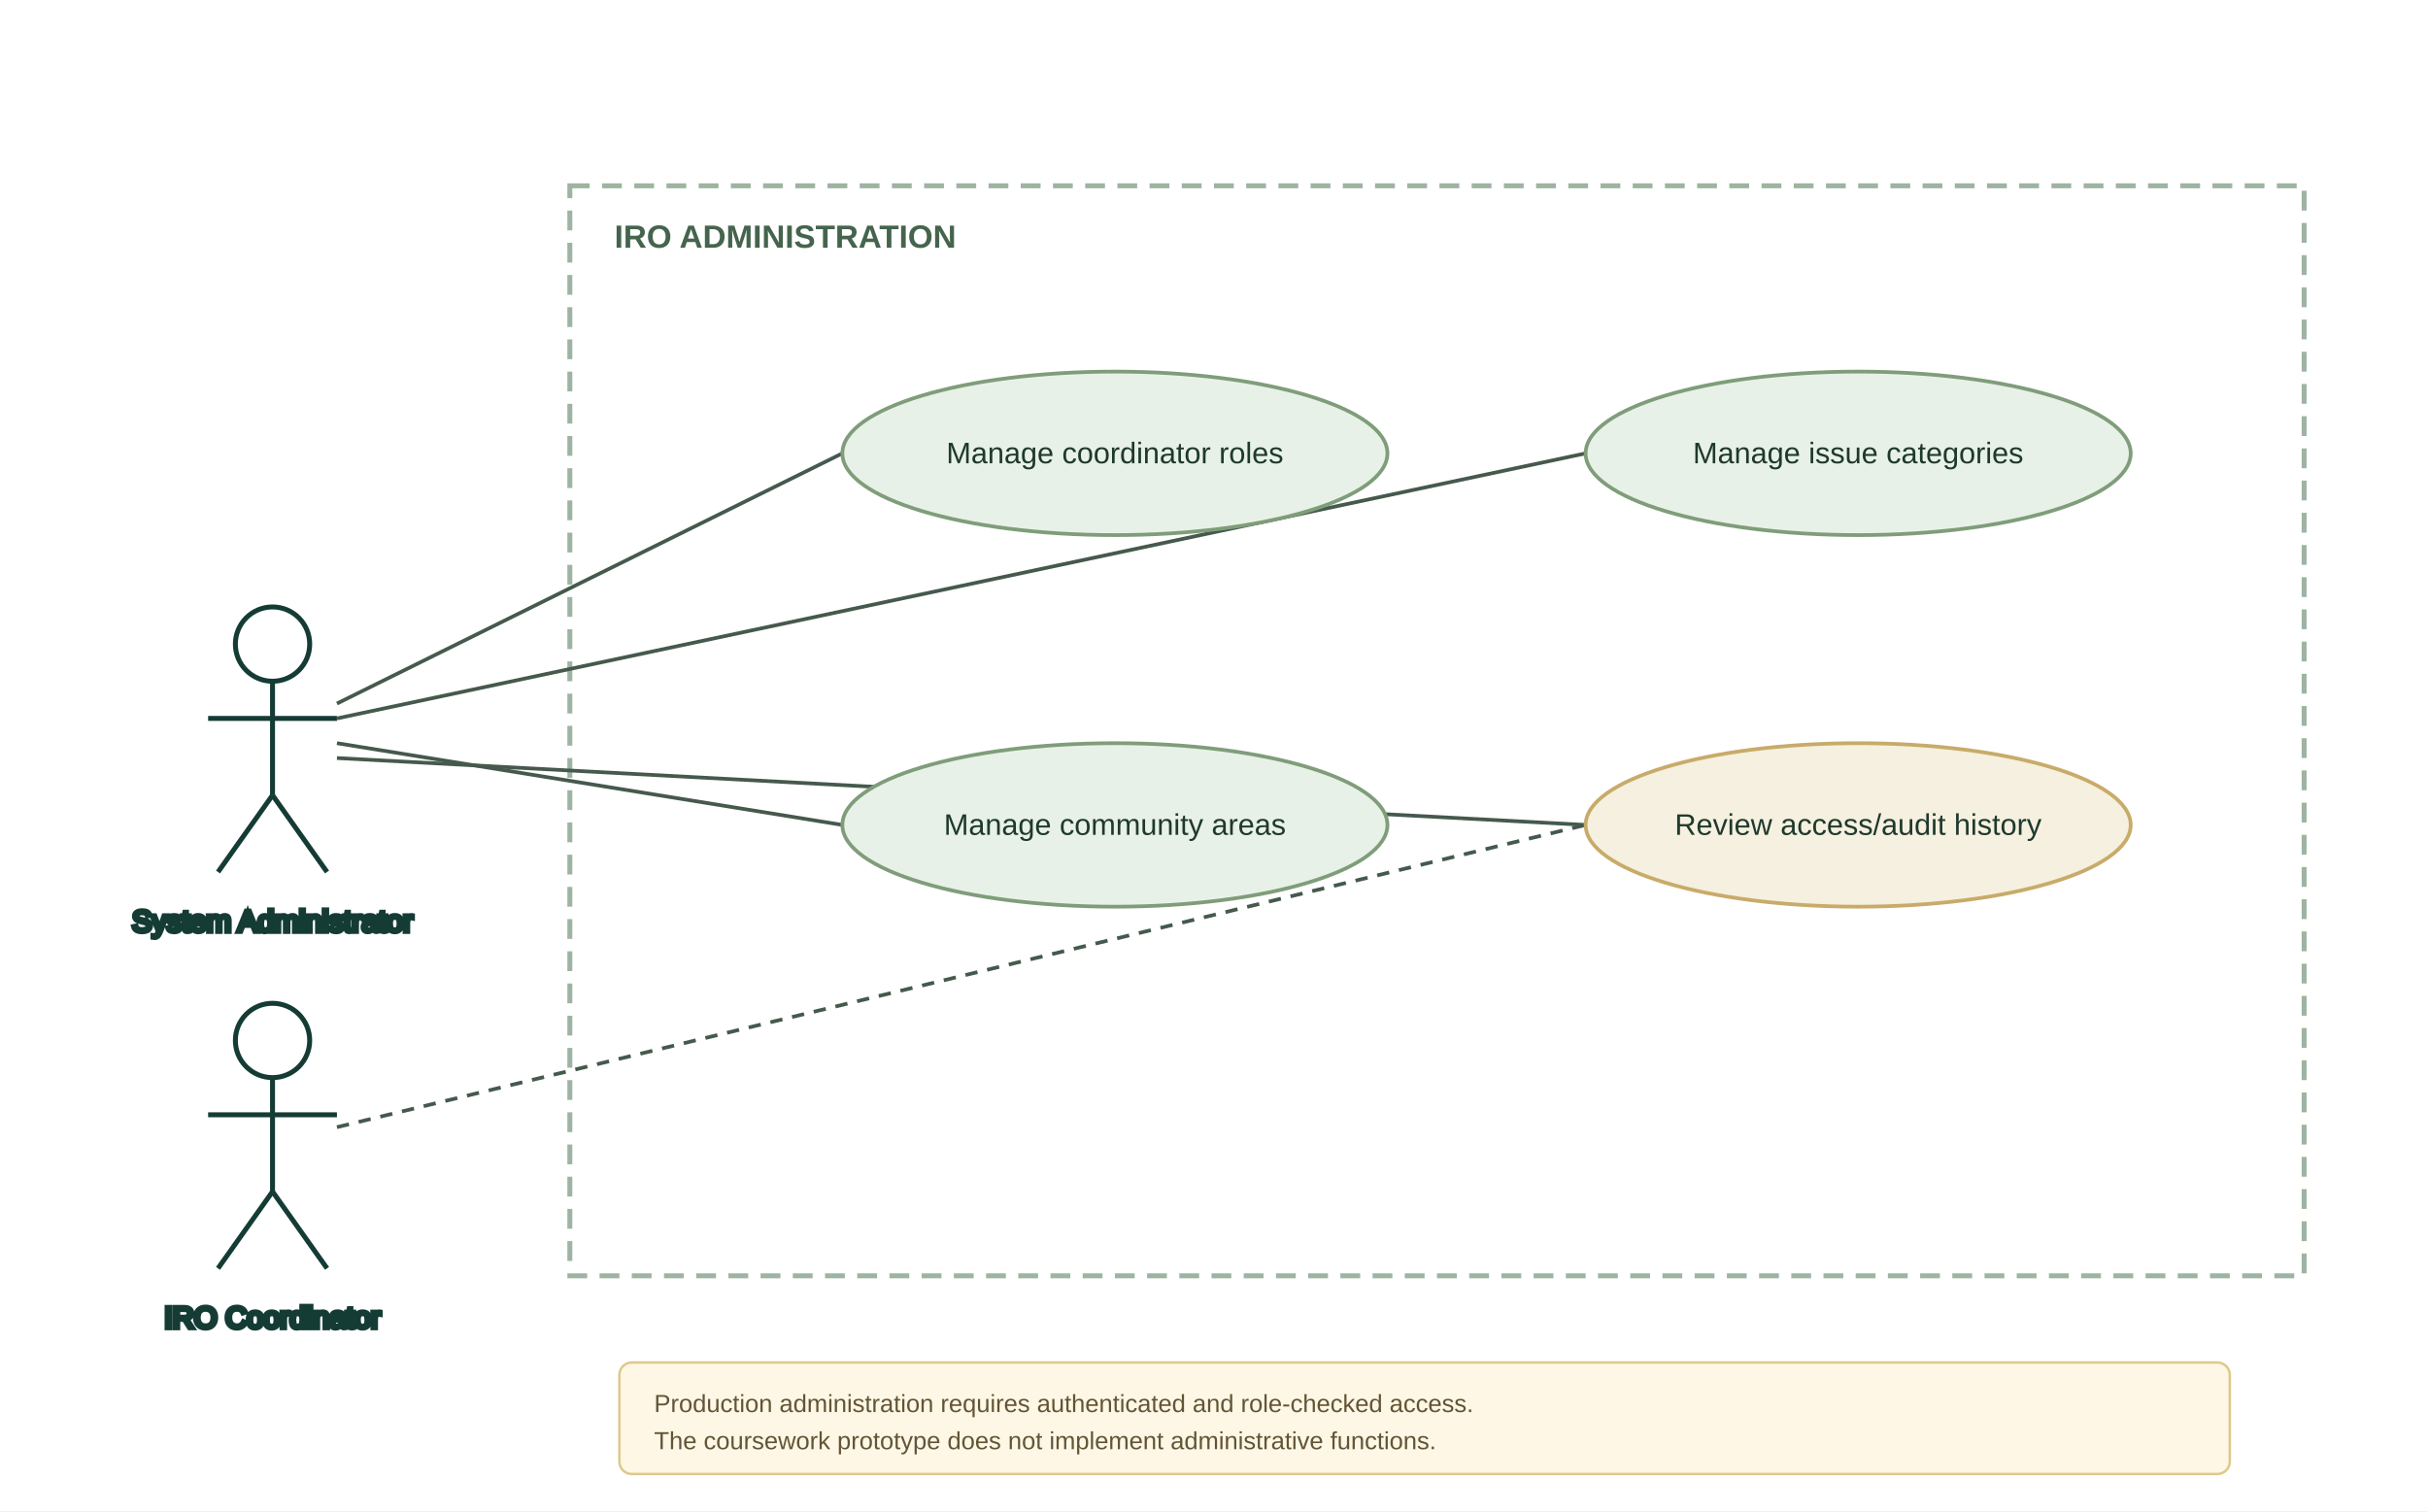
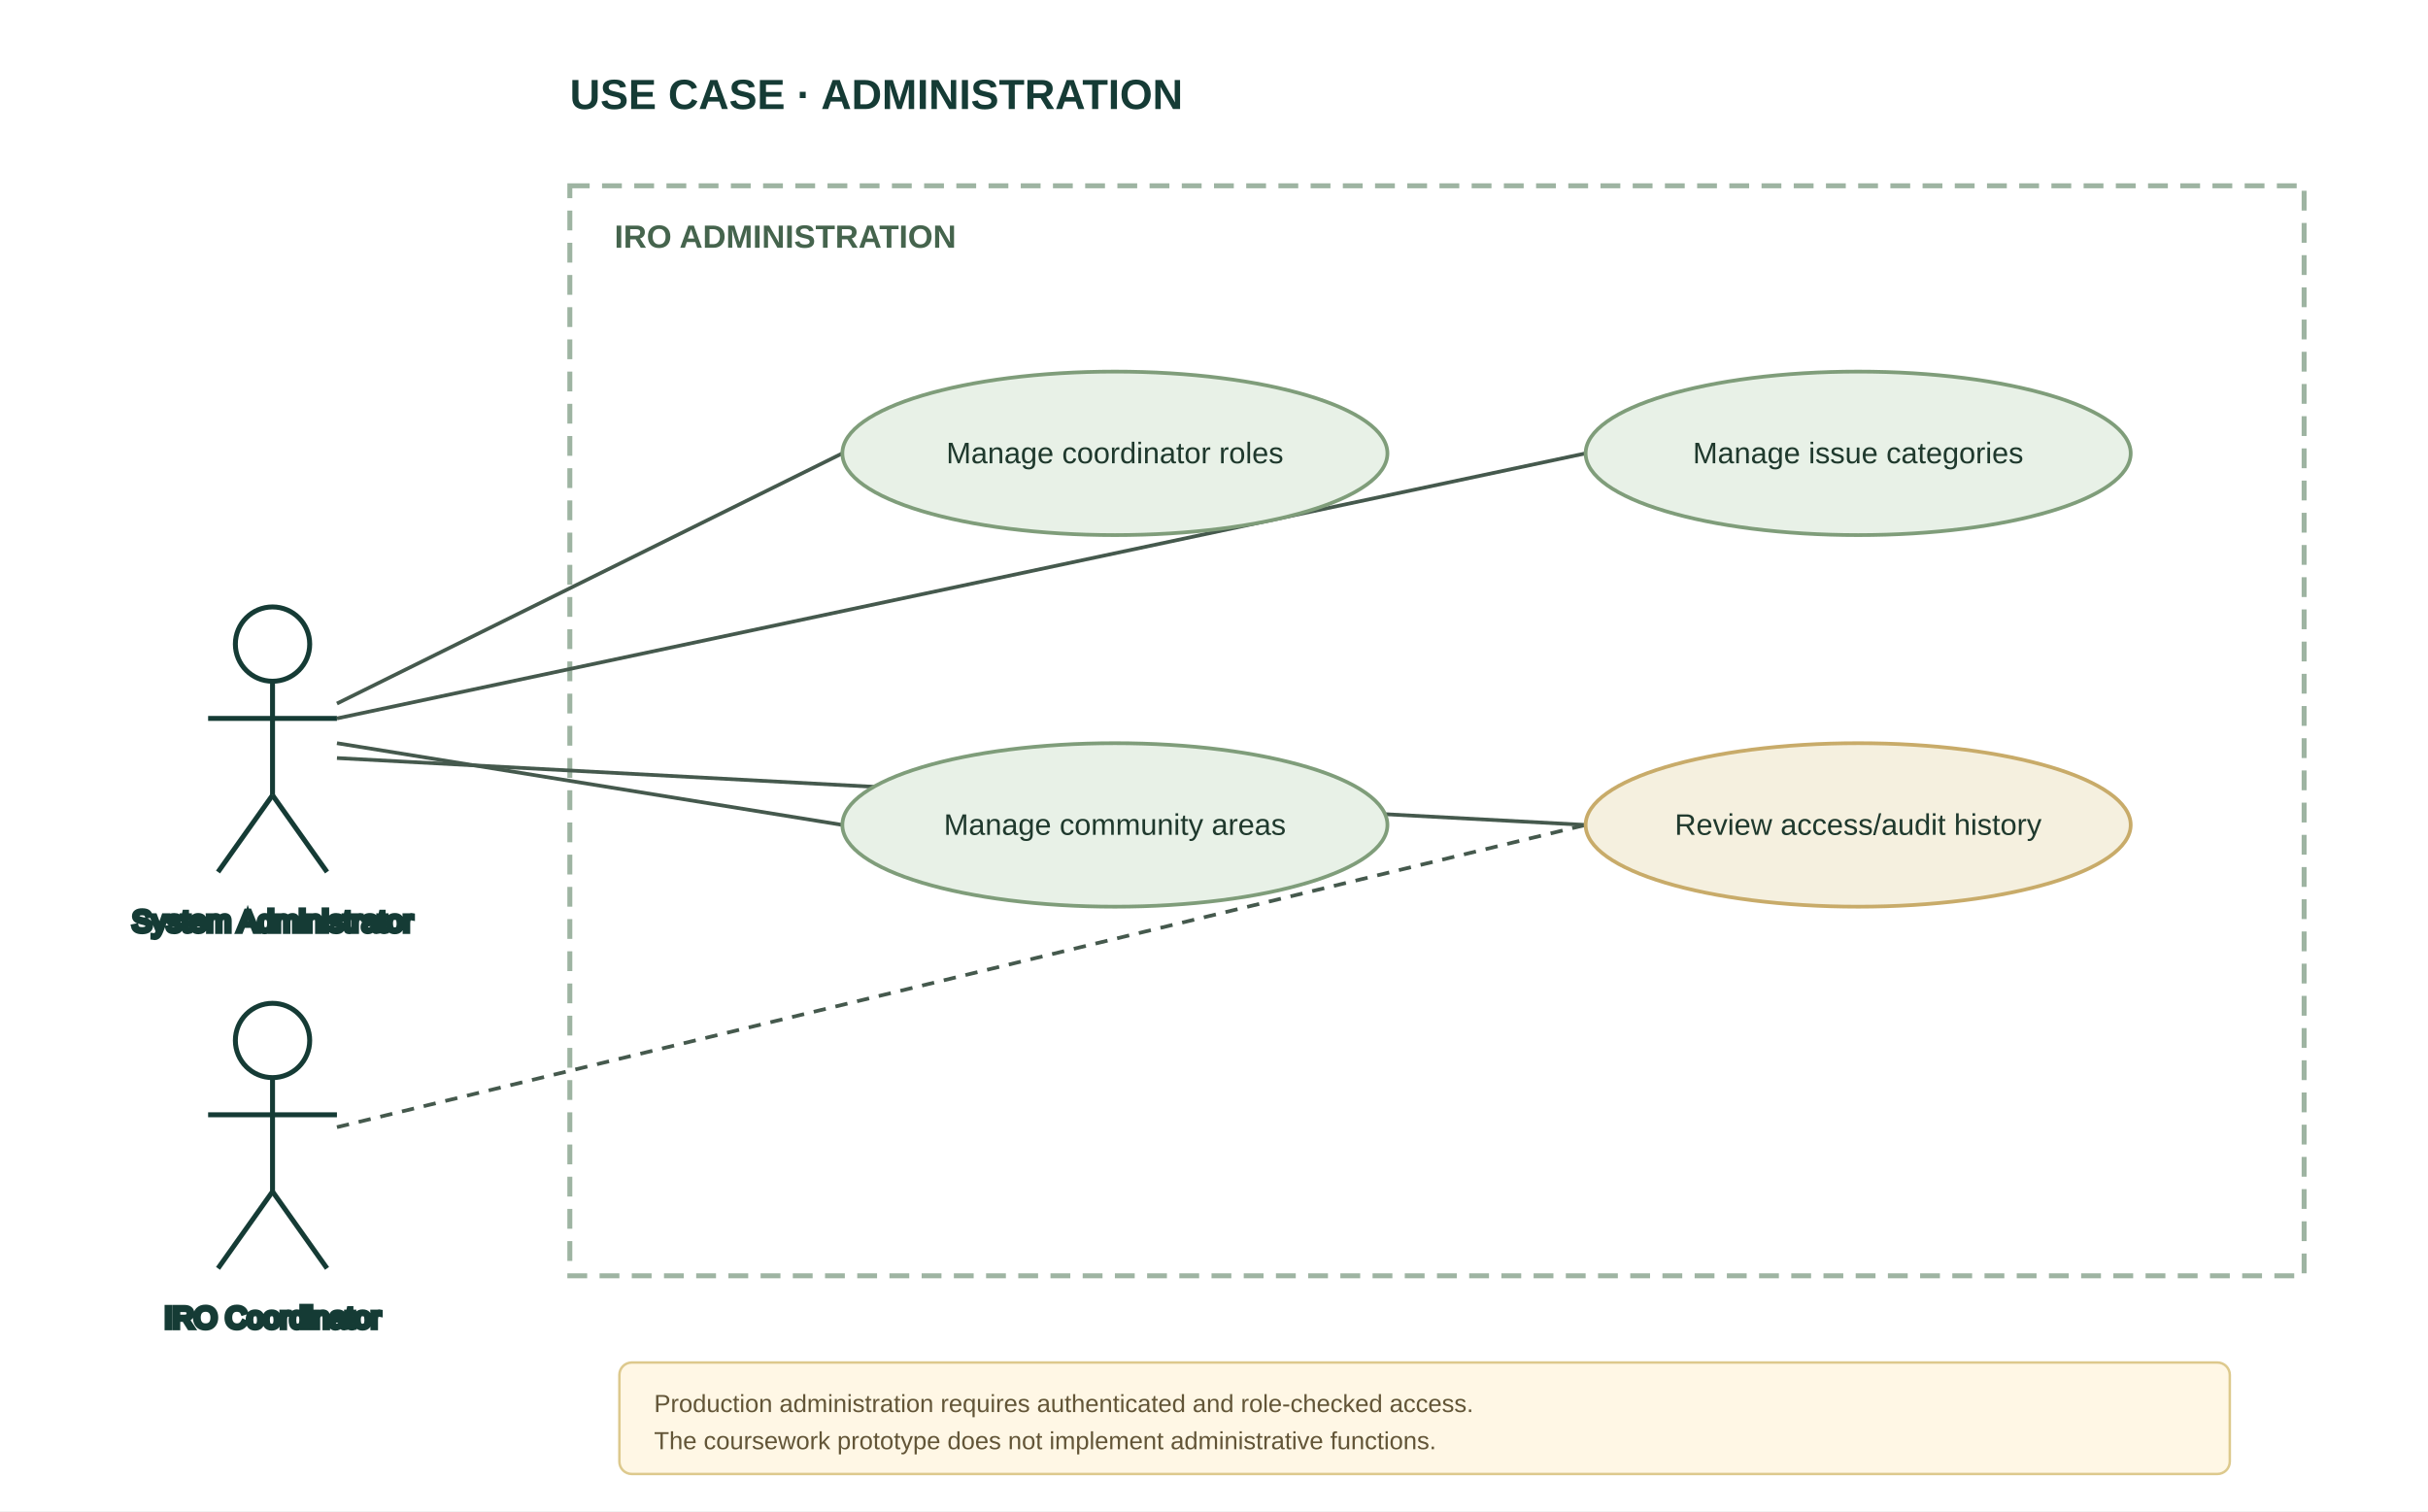
<svg xmlns="http://www.w3.org/2000/svg" viewBox="0 0 980 610" role="img" aria-labelledby="title desc">
-   <style>text{font-family:Arial,sans-serif}.actor{stroke:#153b35;stroke-width:2;fill:none}.al{font-size:12px;fill:#153b35;text-anchor:middle}.b{fill:none;stroke:#9eb4a2;stroke-width:2;stroke-dasharray:8 5}.bt{font-size:13px;font-weight:bold;fill:#45644d}.u{fill:#e8f1e7;stroke:#7f9d7a;stroke-width:1.5}.u2{fill:#f5f0df;stroke:#c8ab69;stroke-width:1.5}.ut{font-size:12px;fill:#1f392d;text-anchor:middle}.ln{stroke:#45594d;stroke-width:1.5;fill:none}.note{font-size:10px;fill:#625537}</style>
+   <style>text{font-family:Arial,sans-serif}.actor{stroke:#153b35;stroke-width:2;fill:none}.al{font-size:12px;fill:#153b35;text-anchor:middle}.b{fill:none;stroke:#9eb4a2;stroke-width:2;stroke-dasharray:8 5}.bt{font-size:13px;font-weight:bold;fill:#45644d}.diagram-title{font-size:17px;font-weight:bold;fill:#153b35}.u{fill:#e8f1e7;stroke:#7f9d7a;stroke-width:1.5}.u2{fill:#f5f0df;stroke:#c8ab69;stroke-width:1.5}.ut{font-size:12px;fill:#1f392d;text-anchor:middle}.ln{stroke:#45594d;stroke-width:1.5;fill:none}.note{font-size:10px;fill:#625537}</style>
  <rect width="980" height="610" fill="#fff" />
+   <text class="diagram-title" x="230" y="44">USE CASE · ADMINISTRATION</text>
  <rect class="b" x="230" y="75" width="700" height="440" />
  <text class="bt" x="248" y="100">IRO ADMINISTRATION</text>
  <g class="actor">
    <circle cx="110" cy="260" r="15" />
    <line x1="110" y1="275" x2="110" y2="321" />
    <line x1="84" y1="290" x2="136" y2="290" />
    <line x1="110" y1="321" x2="88" y2="352" />
    <line x1="110" y1="321" x2="132" y2="352" />
    <text class="al" x="110" y="376">System Administrator</text>
  </g>
  <g class="actor">
    <circle cx="110" cy="420" r="15" />
    <line x1="110" y1="435" x2="110" y2="481" />
    <line x1="84" y1="450" x2="136" y2="450" />
    <line x1="110" y1="481" x2="88" y2="512" />
    <line x1="110" y1="481" x2="132" y2="512" />
    <text class="al" x="110" y="536">IRO Coordinator</text>
  </g>
  <g class="ln">
    <path d="M136 284 L340 183" />
    <path d="M136 290 L640 183" />
    <path d="M136 300 L340 333" />
    <path d="M136 306 L640 333" />
    <path d="M136 455 L640 333" stroke-dasharray="5 4" />
  </g>
  <ellipse class="u" cx="450" cy="183" rx="110" ry="33" />
  <text class="ut" x="450" y="187">Manage coordinator roles</text>
  <ellipse class="u" cx="750" cy="183" rx="110" ry="33" />
  <text class="ut" x="750" y="187">Manage issue categories</text>
  <ellipse class="u" cx="450" cy="333" rx="110" ry="33" />
  <text class="ut" x="450" y="337">Manage community areas</text>
  <ellipse class="u2" cx="750" cy="333" rx="110" ry="33" />
  <text class="ut" x="750" y="337">Review access/audit history</text>
  <rect x="250" y="550" width="650" height="45" rx="5" fill="#fff7e5" stroke="#ddc98d" />
  <text class="note" x="264" y="570">
    <tspan x="264">Production administration requires authenticated and role-checked access.</tspan>
    <tspan x="264" dy="15">The coursework prototype does not implement administrative functions.</tspan>
  </text>
</svg>
